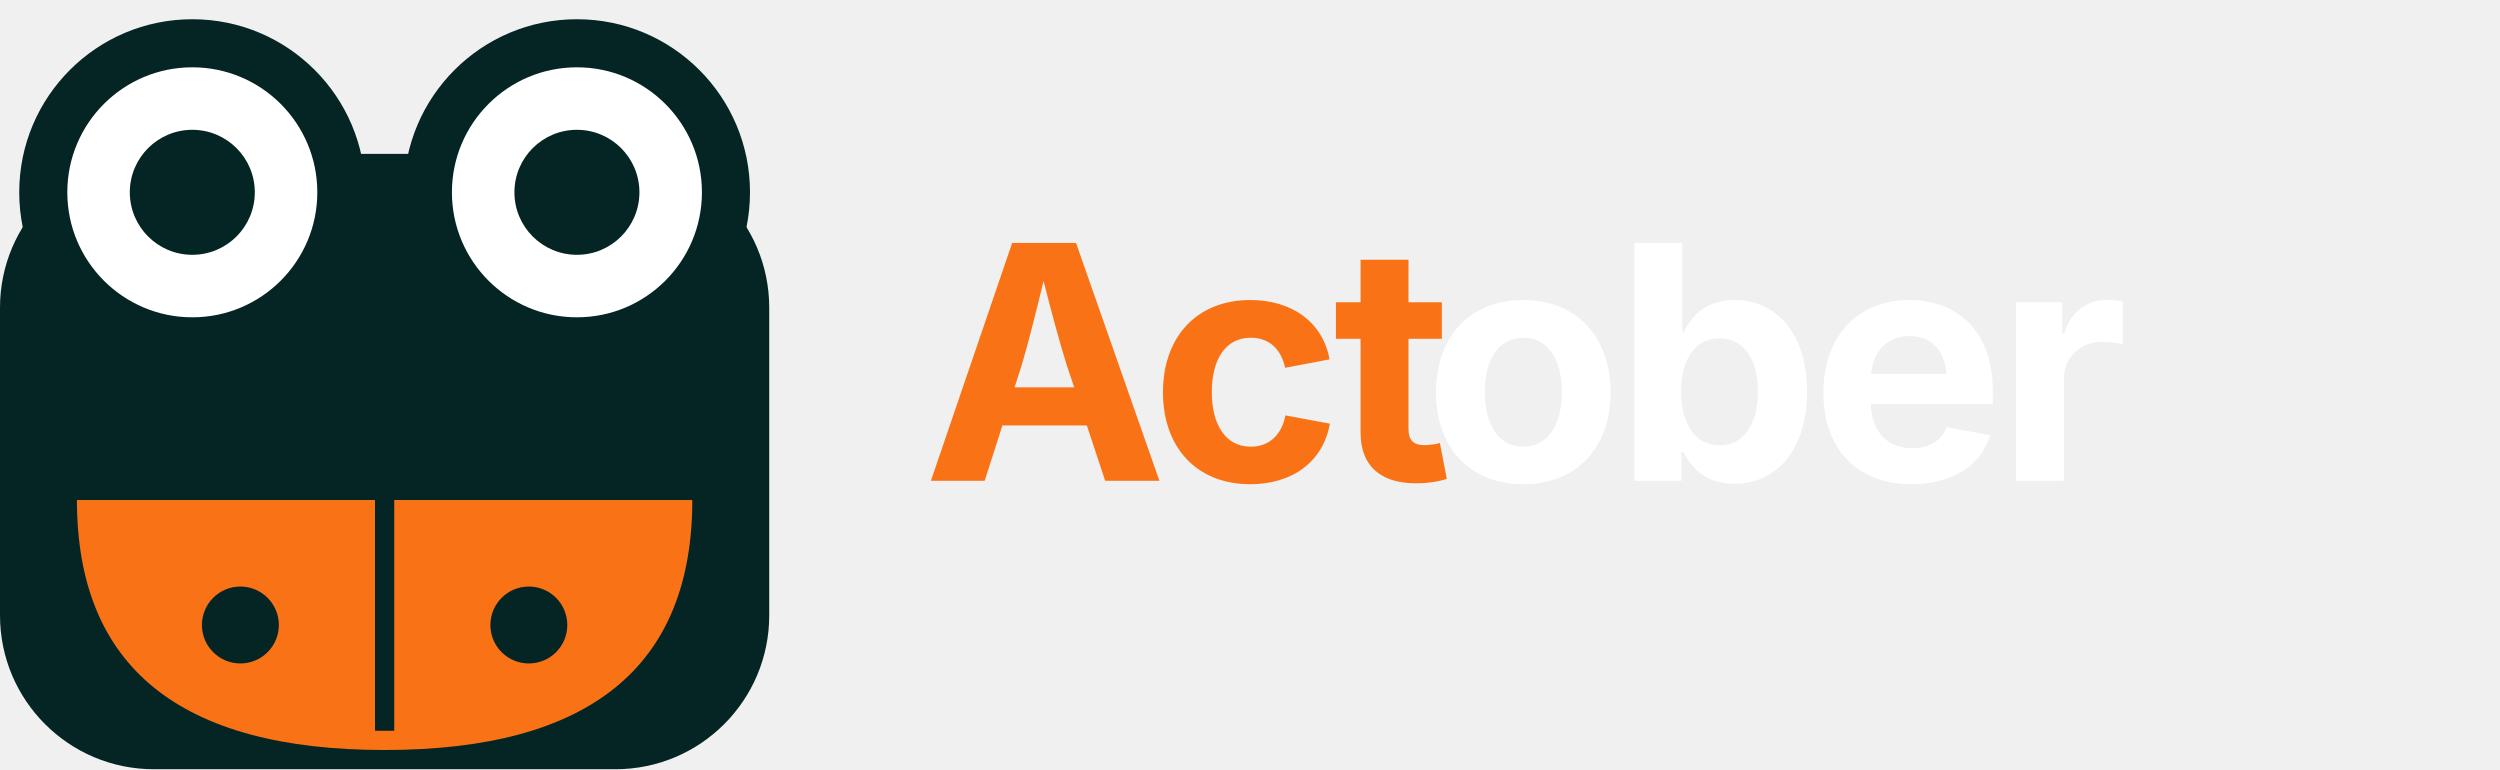
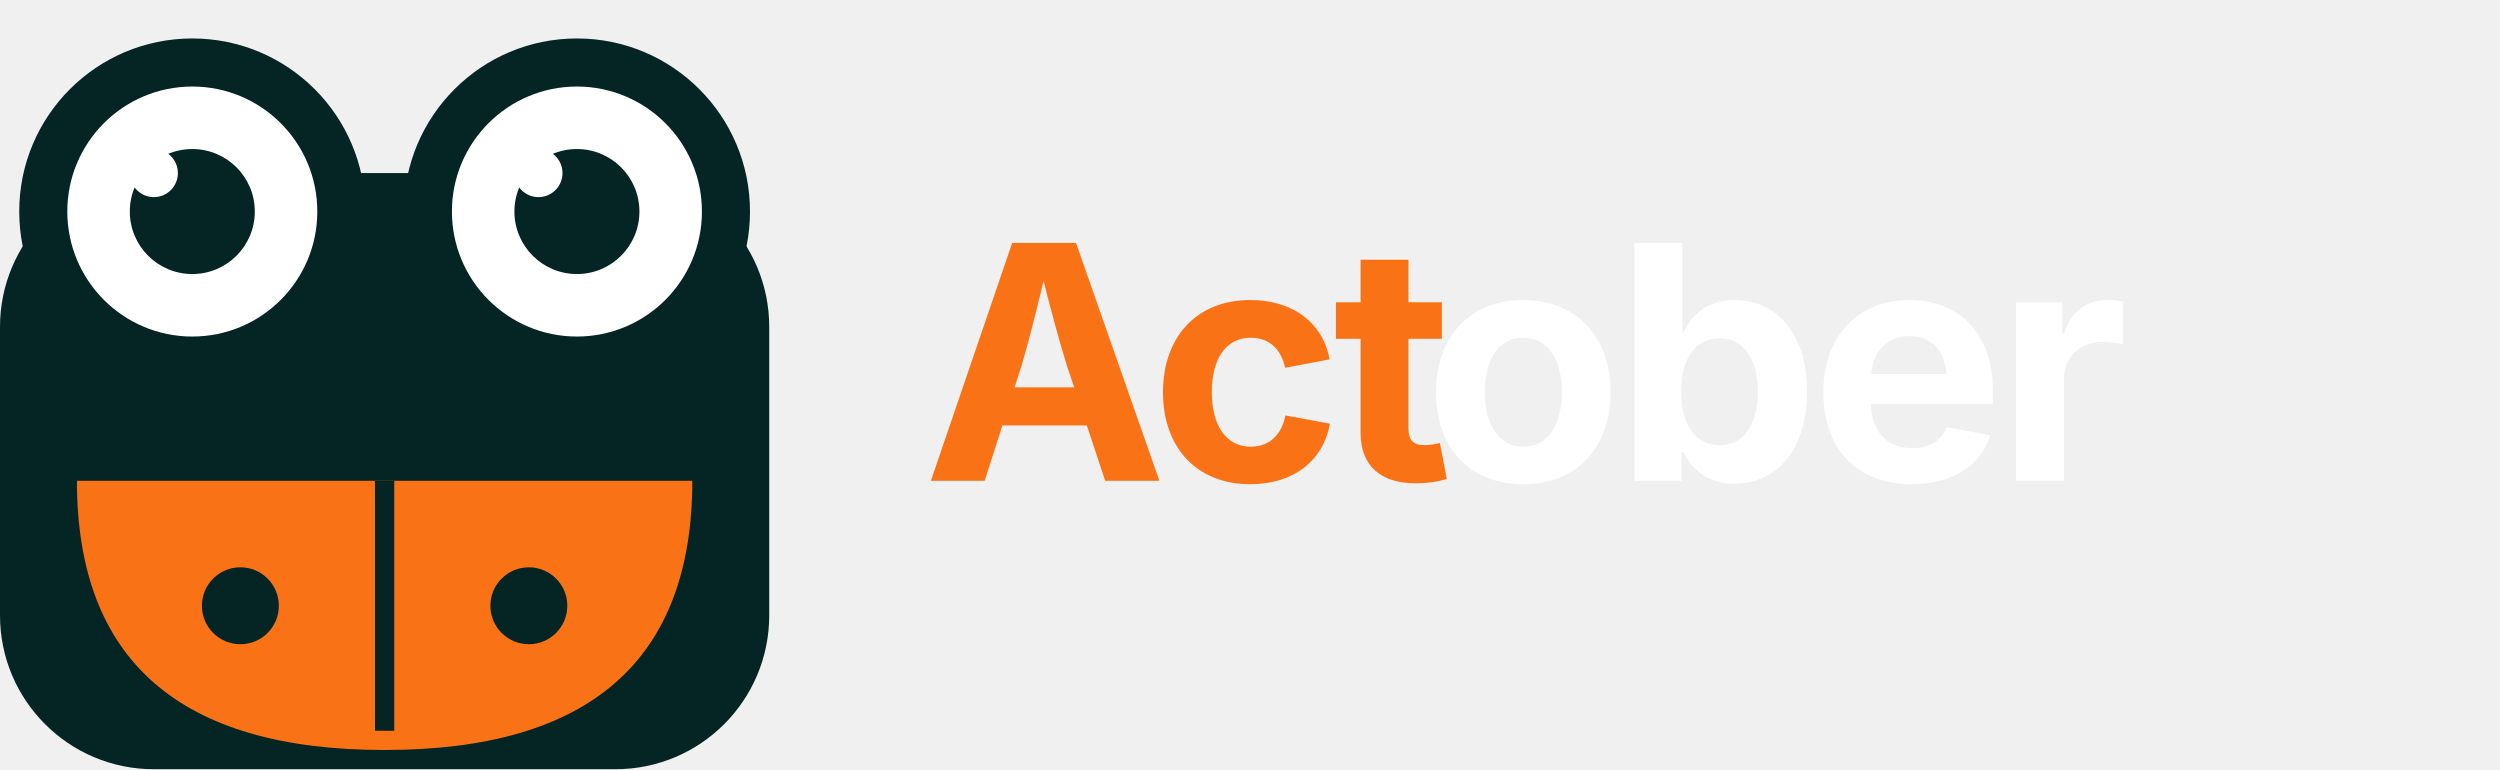
<svg xmlns="http://www.w3.org/2000/svg" viewBox="0 0 260 80" fill="none" role="img" aria-label="Actober AI">
-   <rect x="0" y="16" width="80" height="64" rx="16" fill="#052424" />
-   <circle cx="20" cy="20" r="18" fill="#052424" />
-   <circle cx="60" cy="20" r="18" fill="#052424" />
-   <path d="M8 52 Q8 78 40 78 Q72 78 72 52 Z" fill="#F97316" />
-   <circle cx="20" cy="20" r="13" fill="#ffffff" />
-   <circle cx="60" cy="20" r="13" fill="#ffffff" />
-   <circle cx="20" cy="20" r="6.5" fill="#052424" />
-   <circle cx="60" cy="20" r="6.5" fill="#052424" />
-   <line x1="40" y1="52" x2="40" y2="76" stroke="#052424" stroke-width="2" />
-   <circle cx="25" cy="65" r="4" fill="#052424" />
-   <circle cx="55" cy="65" r="4" fill="#052424" />
+   <rect x="0" y="18" width="80" height="62" rx="16" fill="#052424" />
+   <circle cx="20" cy="22" r="18" fill="#052424" />
+   <circle cx="60" cy="22" r="18" fill="#052424" />
+   <path d="M8 50 Q8 78 40 78 Q72 78 72 50 Z" fill="#F97316" />
+   <circle cx="20" cy="22" r="13" fill="#ffffff" />
+   <circle cx="60" cy="22" r="13" fill="#ffffff" />
+   <circle cx="20" cy="22" r="6.5" fill="#052424" />
+   <circle cx="60" cy="22" r="6.5" fill="#052424" />
+   <circle cx="16" cy="18" r="2.5" fill="#ffffff" />
+   <circle cx="56" cy="18" r="2.5" fill="#ffffff" />
+   <line x1="40" y1="50" x2="40" y2="76" stroke="#052424" stroke-width="2" />
+   <circle cx="25" cy="63" r="4" fill="#052424" />
+   <circle cx="55" cy="63" r="4" fill="#052424" />
  <text x="96" y="50" font-family="Inter, -apple-system, BlinkMacSystemFont, sans-serif" font-weight="700" font-size="34" letter-spacing="-1" fill="#F97316">Act</text>
  <text x="148" y="50" font-family="Inter, -apple-system, BlinkMacSystemFont, sans-serif" font-weight="700" font-size="34" letter-spacing="-1" fill="#ffffff">ober</text>
</svg>
